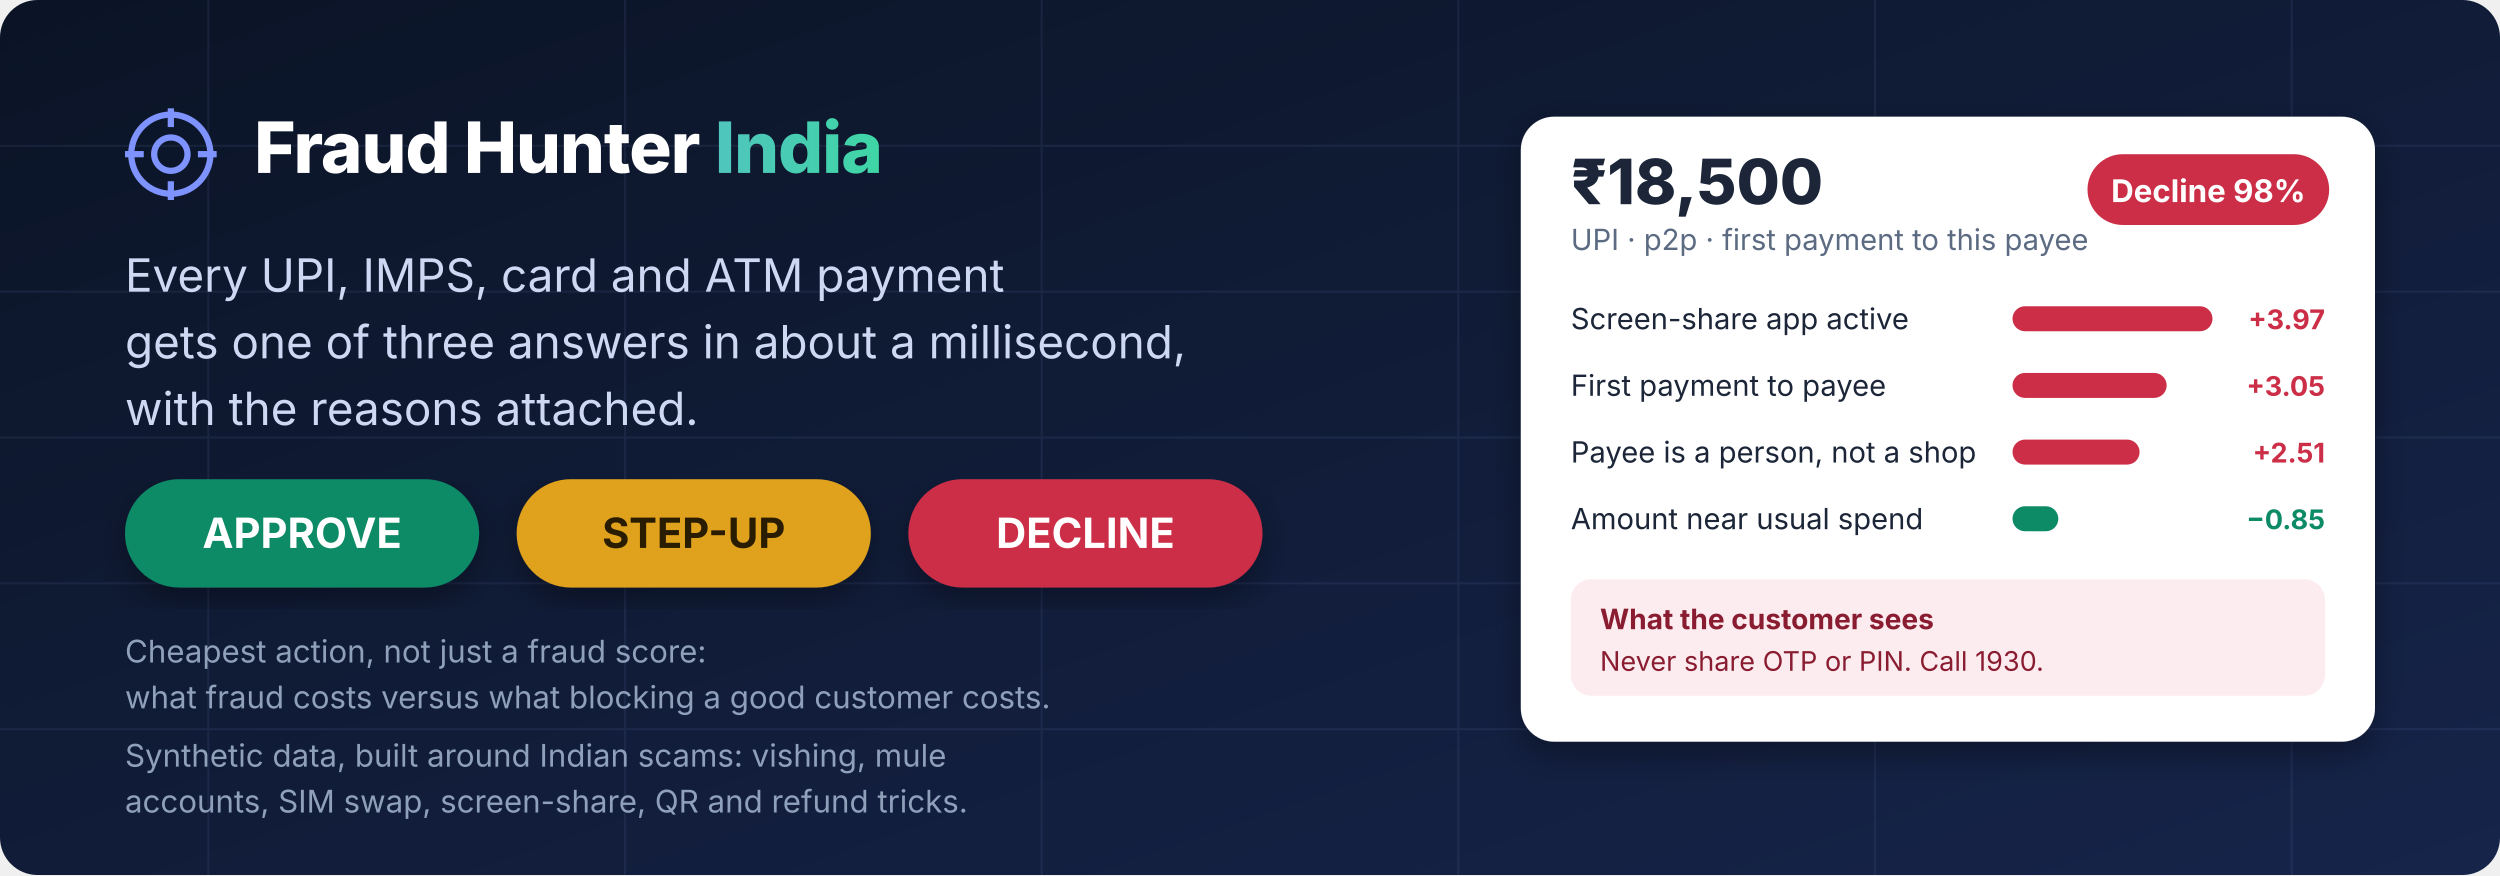
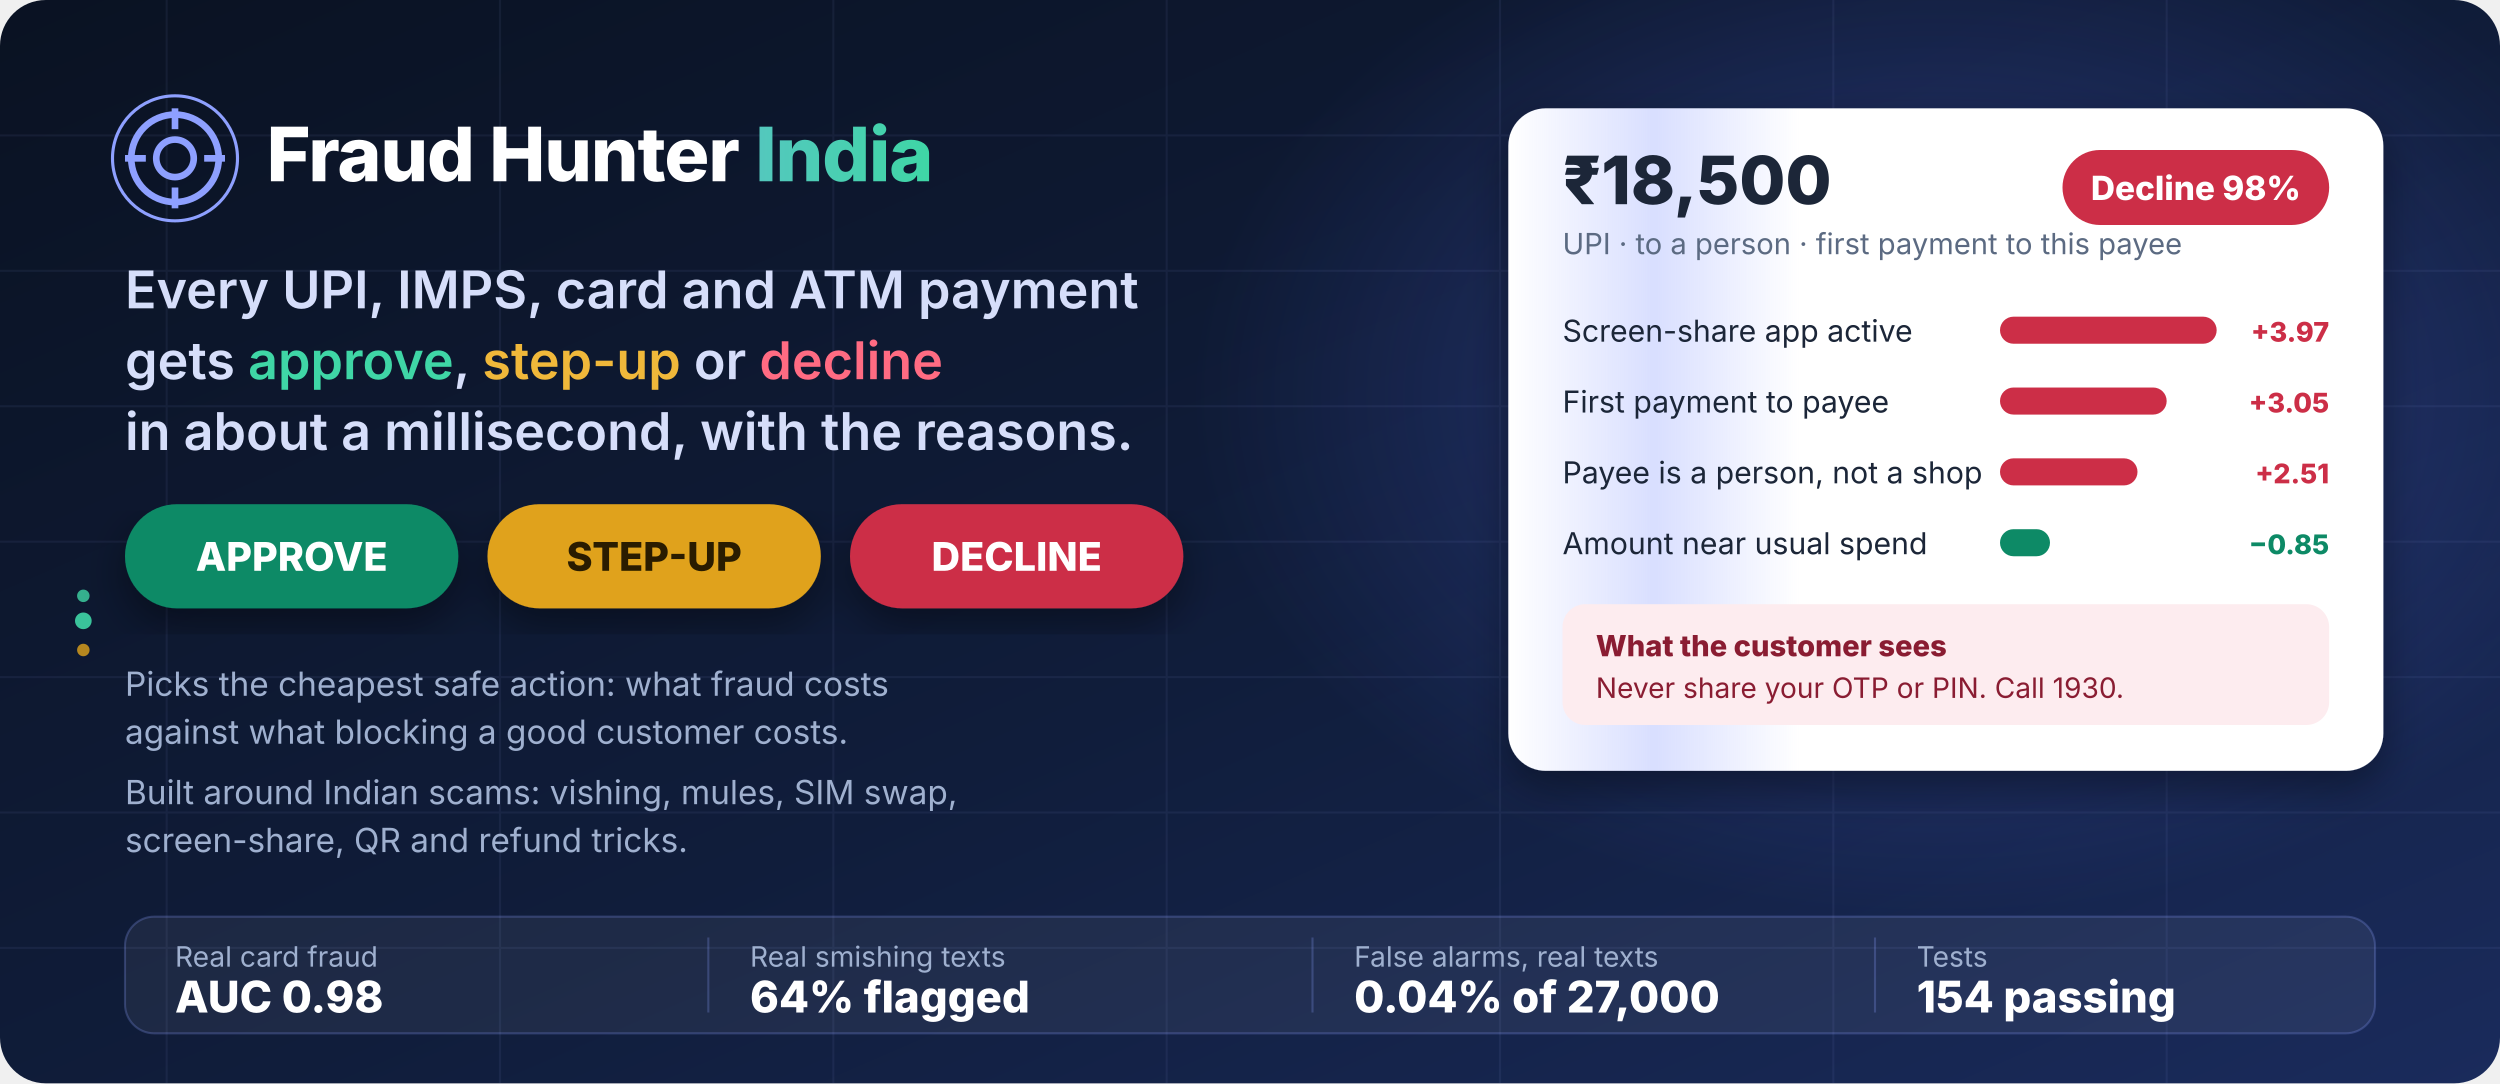
- <svg xmlns="http://www.w3.org/2000/svg" viewBox="0 0 1200 420" role="img" aria-label="Fraud Hunter India: a payment goes in, the cheapest safe action and the reasons come out">
+ <svg xmlns="http://www.w3.org/2000/svg" viewBox="0 0 1200 520" role="img" aria-label="Fraud Hunter India: every payment gets approve, step-up or decline in about a millisecond, with the reasons attached">
  <defs>
    <linearGradient id="bg" x1="0" y1="0" x2="1" y2="1">
-       <stop offset="0" stop-color="#0b1426" />
-       <stop offset="1" stop-color="#16244a" />
+       <stop offset="0" stop-color="#0a1222" />
+       <stop offset=".55" stop-color="#101d3b" />
+       <stop offset="1" stop-color="#1a2b5c" />
    </linearGradient>
    <linearGradient id="ac" x1="0" y1="0" x2="1" y2="0">
-       <stop offset="0" stop-color="#7f93ff" />
+       <stop offset="0" stop-color="#8ea0ff" />
      <stop offset="1" stop-color="#3fd6a6" />
    </linearGradient>
-     <filter id="sh" x="-10%" y="-10%" width="120%" height="130%">
-       <feDropShadow dx="0" dy="6" stdDeviation="8" flood-color="#000" flood-opacity=".35" />
+     <radialGradient id="glow" cx=".5" cy=".5" r=".5">
+       <stop offset="0" stop-color="#5b74ff" stop-opacity=".35" />
+       <stop offset="1" stop-color="#5b74ff" stop-opacity="0" />
+     </radialGradient>
+     <linearGradient id="sweep" x1="0" y1="0" x2="1" y2="0">
+       <stop offset="0" stop-color="#7f93ff" stop-opacity="0" />
+       <stop offset=".5" stop-color="#7f93ff" stop-opacity=".30" />
+       <stop offset="1" stop-color="#7f93ff" stop-opacity="0" />
+     </linearGradient>
+     <filter id="sh" x="-10%" y="-10%" width="120%" height="135%">
+       <feDropShadow dx="0" dy="8" stdDeviation="10" flood-color="#000" flood-opacity=".4" />
    </filter>
+     <clipPath id="cc">
+       <rect width="420" height="318" rx="18" />
+     </clipPath>
+     <style>
+       .f{font-family:Inter,'Segoe UI',Arial,sans-serif}
+       @keyframes pulse{0%,100%{opacity:.55}50%{opacity:1}}
+       @keyframes drift{0%{transform:translateX(0)}100%{transform:translateX(560px)}}
+       @keyframes scan{0%{transform:translateX(-140px)}100%{transform:translateX(560px)}}
+       @keyframes ring{0%{r:30;opacity:.8}100%{r:74;opacity:0}}
+       .dot{animation:drift 7s linear infinite}
+       .p1{animation:pulse 3s ease-in-out infinite}.p2{animation:pulse 3s ease-in-out .5s infinite}.p3{animation:pulse 3s ease-in-out 1s infinite}
+     </style>
  </defs>
-   <rect width="1200" height="420" rx="18" fill="url(#bg)" />
-   <g opacity=".08" stroke="#9fb0ff">
-     <path d="M0 70H1200M0 140H1200M0 210H1200M0 280H1200M0 350H1200" />
-     <path d="M100 0V420M300 0V420M500 0V420M700 0V420M900 0V420M1100 0V420" />
+   <rect width="1200" height="520" rx="22" fill="url(#bg)" />
+   <ellipse cx="930" cy="190" rx="360" ry="250" fill="url(#glow)" />
+   <g opacity=".07" stroke="#9fb0ff">
+     <path d="M0 65H1200M0 130H1200M0 195H1200M0 260H1200M0 325H1200M0 390H1200M0 455H1200" />
+     <path d="M80 0V520M240 0V520M400 0V520M560 0V520M720 0V520M880 0V520M1040 0V520" />
  </g>
-   <g transform="translate(60 52)">
-     <circle cx="22" cy="22" r="19" fill="none" stroke="#7f93ff" stroke-width="3" />
-     <circle cx="22" cy="22" r="8" fill="none" stroke="#7f93ff" stroke-width="3" />
-     <path d="M22 0v9M22 35v9M0 22h9M35 22h9" stroke="#7f93ff" stroke-width="3" />
-     <text x="62" y="31" font-family="Inter,Segoe UI,Arial,sans-serif" font-size="34" font-weight="800" fill="#fff" letter-spacing="-.5">Fraud Hunter <tspan fill="url(#ac)">India</tspan>
+   <g class="dot" opacity=".9">
+     <circle cx="40" cy="298" r="4" fill="#3fd6a6" />
+   </g>
+   <g class="dot" style="animation-delay:-2.3s" opacity=".8">
+     <circle cx="40" cy="312" r="3" fill="#e0a21a" />
+   </g>
+   <g class="dot" style="animation-delay:-4.6s" opacity=".8">
+     <circle cx="40" cy="286" r="3" fill="#3fd6a6" />
+   </g>
+   <g transform="translate(60 52)" class="f">
+     <circle cx="24" cy="24" r="21" fill="none" stroke="#8ea0ff" stroke-width="3.2" />
+     <circle cx="24" cy="24" r="9" fill="none" stroke="#8ea0ff" stroke-width="3.2" />
+     <path d="M24 0v10M24 38v10M0 24h10M38 24h10" stroke="#8ea0ff" stroke-width="3.2" />
+     <circle cx="24" cy="24" r="30" fill="none" stroke="#8ea0ff" stroke-width="1.5" style="animation:ring 3.2s ease-out infinite" />
+     <text x="68" y="35" font-size="36" font-weight="800" fill="#fff" letter-spacing="-.5">Fraud Hunter <tspan fill="url(#ac)">India</tspan>
    </text>
  </g>
-   <g font-family="Inter,Segoe UI,Arial,sans-serif" font-size="22" fill="#cfd8f3">
-     <text x="60" y="140">Every UPI, IMPS, card and ATM payment</text>
-     <text x="60" y="172">gets one of three answers in about a millisecond,</text>
-     <text x="60" y="204">with the reasons attached.</text>
+   <g class="f" fill="#d6defa" font-size="25" font-weight="600">
+     <text x="60" y="148">Every UPI, IMPS, card and ATM payment</text>
+     <text x="60" y="182">gets <tspan fill="#3fd6a6">approve</tspan>, <tspan fill="#f0b83a">step-up</tspan> or <tspan fill="#ff6b82">decline</tspan>
+     </text>
+     <text x="60" y="216">in about a millisecond, with the reasons.</text>
  </g>
-   <g font-family="Inter,Segoe UI,Arial,sans-serif" font-weight="700" font-size="20" filter="url(#sh)">
-     <rect x="60" y="230" width="170" height="52" rx="26" fill="#0f8a66" />
-     <text x="145" y="263" text-anchor="middle" fill="#fff">APPROVE</text>
-     <rect x="248" y="230" width="170" height="52" rx="26" fill="#e0a21a" />
-     <text x="333" y="263" text-anchor="middle" fill="#2a1d00">STEP-UP</text>
-     <rect x="436" y="230" width="170" height="52" rx="26" fill="#cc2f46" />
-     <text x="521" y="263" text-anchor="middle" fill="#fff">DECLINE</text>
+   <g class="f" font-weight="800" font-size="19" filter="url(#sh)">
+     <g class="p1">
+       <rect x="60" y="242" width="160" height="50" rx="25" fill="#0f8a66" />
+       <text x="140" y="274" text-anchor="middle" fill="#fff">APPROVE</text>
+     </g>
+     <g class="p2">
+       <rect x="234" y="242" width="160" height="50" rx="25" fill="#e0a21a" />
+       <text x="314" y="274" text-anchor="middle" fill="#2a1d00">STEP-UP</text>
+     </g>
+     <g class="p3">
+       <rect x="408" y="242" width="160" height="50" rx="25" fill="#cc2f46" />
+       <text x="488" y="274" text-anchor="middle" fill="#fff">DECLINE</text>
+     </g>
  </g>
-   <g font-family="Inter,Segoe UI,Arial,sans-serif" font-size="15" fill="#8fa0ba">
-     <text x="60" y="318">Cheapest action, not just a fraud score:</text>
-     <text x="60" y="340">what fraud costs versus what blocking a good customer costs.</text>
-     <text x="60" y="368">Synthetic data, built around Indian scams: vishing, mule</text>
-     <text x="60" y="390">accounts, SIM swap, screen-share, QR and refund tricks.</text>
+   <g class="f" font-size="16" fill="#9fb0cf">
+     <text x="60" y="334">Picks the cheapest safe action: what fraud costs</text>
+     <text x="60" y="357">against what blocking a good customer costs.</text>
+     <text x="60" y="386">Built around Indian scams: vishing, mules, SIM swap,</text>
+     <text x="60" y="409">screen-share, QR and refund tricks.</text>
  </g>
-   <g transform="translate(730 56)" font-family="Inter,Segoe UI,Arial,sans-serif" filter="url(#sh)">
-     <rect width="410" height="300" rx="16" fill="#fff" />
-     <text x="24" y="42" font-size="30" font-weight="800" fill="#1b2638">₹18,500</text>
-     <text x="24" y="64" font-size="14" fill="#5b6b82">UPI · p2p · first payment to this payee</text>
-     <rect x="272" y="18" width="116" height="34" rx="17" fill="#cc2f46" />
-     <text x="330" y="41" text-anchor="middle" font-size="15" font-weight="700" fill="#fff">Decline 98%</text>
-     <g font-size="14" fill="#1b2638">
-       <text x="24" y="102">Screen-share app active</text>
-       <rect x="236" y="91" width="96" height="12" rx="6" fill="#cc2f46" />
-       <text x="386" y="102" font-size="13" fill="#cc2f46" text-anchor="end" font-weight="700">+3.97</text>
-       <text x="24" y="134">First payment to payee</text>
-       <rect x="236" y="123" width="74" height="12" rx="6" fill="#cc2f46" />
-       <text x="386" y="134" font-size="13" fill="#cc2f46" text-anchor="end" font-weight="700">+3.05</text>
-       <text x="24" y="166">Payee is a person, not a shop</text>
-       <rect x="236" y="155" width="61" height="12" rx="6" fill="#cc2f46" />
-       <text x="386" y="166" font-size="13" fill="#cc2f46" text-anchor="end" font-weight="700">+2.51</text>
-       <text x="24" y="198">Amount near usual spend</text>
-       <rect x="236" y="187" width="22" height="12" rx="6" fill="#0f8a66" />
-       <text x="386" y="198" font-size="13" fill="#0f8a66" text-anchor="end" font-weight="700">−0.85</text>
+   <g transform="translate(724 52)" class="f" filter="url(#sh)">
+     <rect width="420" height="318" rx="18" fill="#fff" />
+     <g clip-path="url(#cc)">
+       <rect x="0" y="0" width="140" height="318" fill="url(#sweep)" style="animation:scan 5s ease-in-out infinite" />
    </g>
-     <rect x="24" y="222" width="362" height="56" rx="10" fill="#fdecef" />
-     <text x="38" y="246" font-size="13.5" fill="#8a1f33" font-weight="700">What the customer sees</text>
-     <text x="38" y="266" font-size="13" fill="#8a1f33">Never share OTP or PIN. Call 1930.</text>
+     <text x="26" y="46" font-size="32" font-weight="800" fill="#1b2638">₹18,500</text>
+     <text x="26" y="70" font-size="14" fill="#5b6b82">UPI · to a person · first payment to this payee</text>
+     <rect x="266" y="20" width="128" height="36" rx="18" fill="#cc2f46" />
+     <text x="330" y="44" text-anchor="middle" font-size="16" font-weight="800" fill="#fff">Decline 98%</text>
+     <g font-size="14.5" fill="#1b2638">
+       <text x="26" y="112">Screen-share app active</text>
+       <rect x="236" y="100" width="104" height="13" rx="6.5" fill="#cc2f46" />
+       <text x="394" y="112" font-size="13" fill="#cc2f46" text-anchor="end" font-weight="800">+3.97</text>
+       <text x="26" y="146">First payment to payee</text>
+       <rect x="236" y="134" width="80" height="13" rx="6.5" fill="#cc2f46" />
+       <text x="394" y="146" font-size="13" fill="#cc2f46" text-anchor="end" font-weight="800">+3.05</text>
+       <text x="26" y="180">Payee is a person, not a shop</text>
+       <rect x="236" y="168" width="66" height="13" rx="6.5" fill="#cc2f46" />
+       <text x="394" y="180" font-size="13" fill="#cc2f46" text-anchor="end" font-weight="800">+2.51</text>
+       <text x="26" y="214">Amount near usual spend</text>
+       <rect x="236" y="202" width="24" height="13" rx="6.5" fill="#0f8a66" />
+       <text x="394" y="214" font-size="13" fill="#0f8a66" text-anchor="end" font-weight="800">−0.85</text>
+     </g>
+     <rect x="26" y="238" width="368" height="58" rx="11" fill="#fdecef" />
+     <text x="42" y="263" font-size="14" fill="#8a1f33" font-weight="800">What the customer sees</text>
+     <text x="42" y="283" font-size="13.5" fill="#8a1f33">Never share your OTP or PIN. Call 1930.</text>
+   </g>
+   <g class="f" transform="translate(60 440)">
+     <rect width="1080" height="56" rx="14" fill="#ffffff" fill-opacity=".06" stroke="#8ea0ff" stroke-opacity=".25" />
+     <g font-size="13.5" fill="#9fb0cf">
+       <text x="24" y="24">Real card fraud</text>
+       <text x="300" y="24">Real smishing texts</text>
+       <text x="590" y="24">False alarms, real texts</text>
+       <text x="860" y="24">Tests</text>
+     </g>
+     <g font-size="21" font-weight="800" fill="#fff">
+       <text x="24" y="46">AUC 0.98</text>
+       <text x="300" y="46">64% flagged</text>
+       <text x="590" y="46">0.04% of 27,000</text>
+       <text x="860" y="46">154 passing</text>
+     </g>
+     <g stroke="#8ea0ff" stroke-opacity=".25">
+       <path d="M280 10V46M570 10V46M840 10V46" />
+     </g>
  </g>
</svg>
